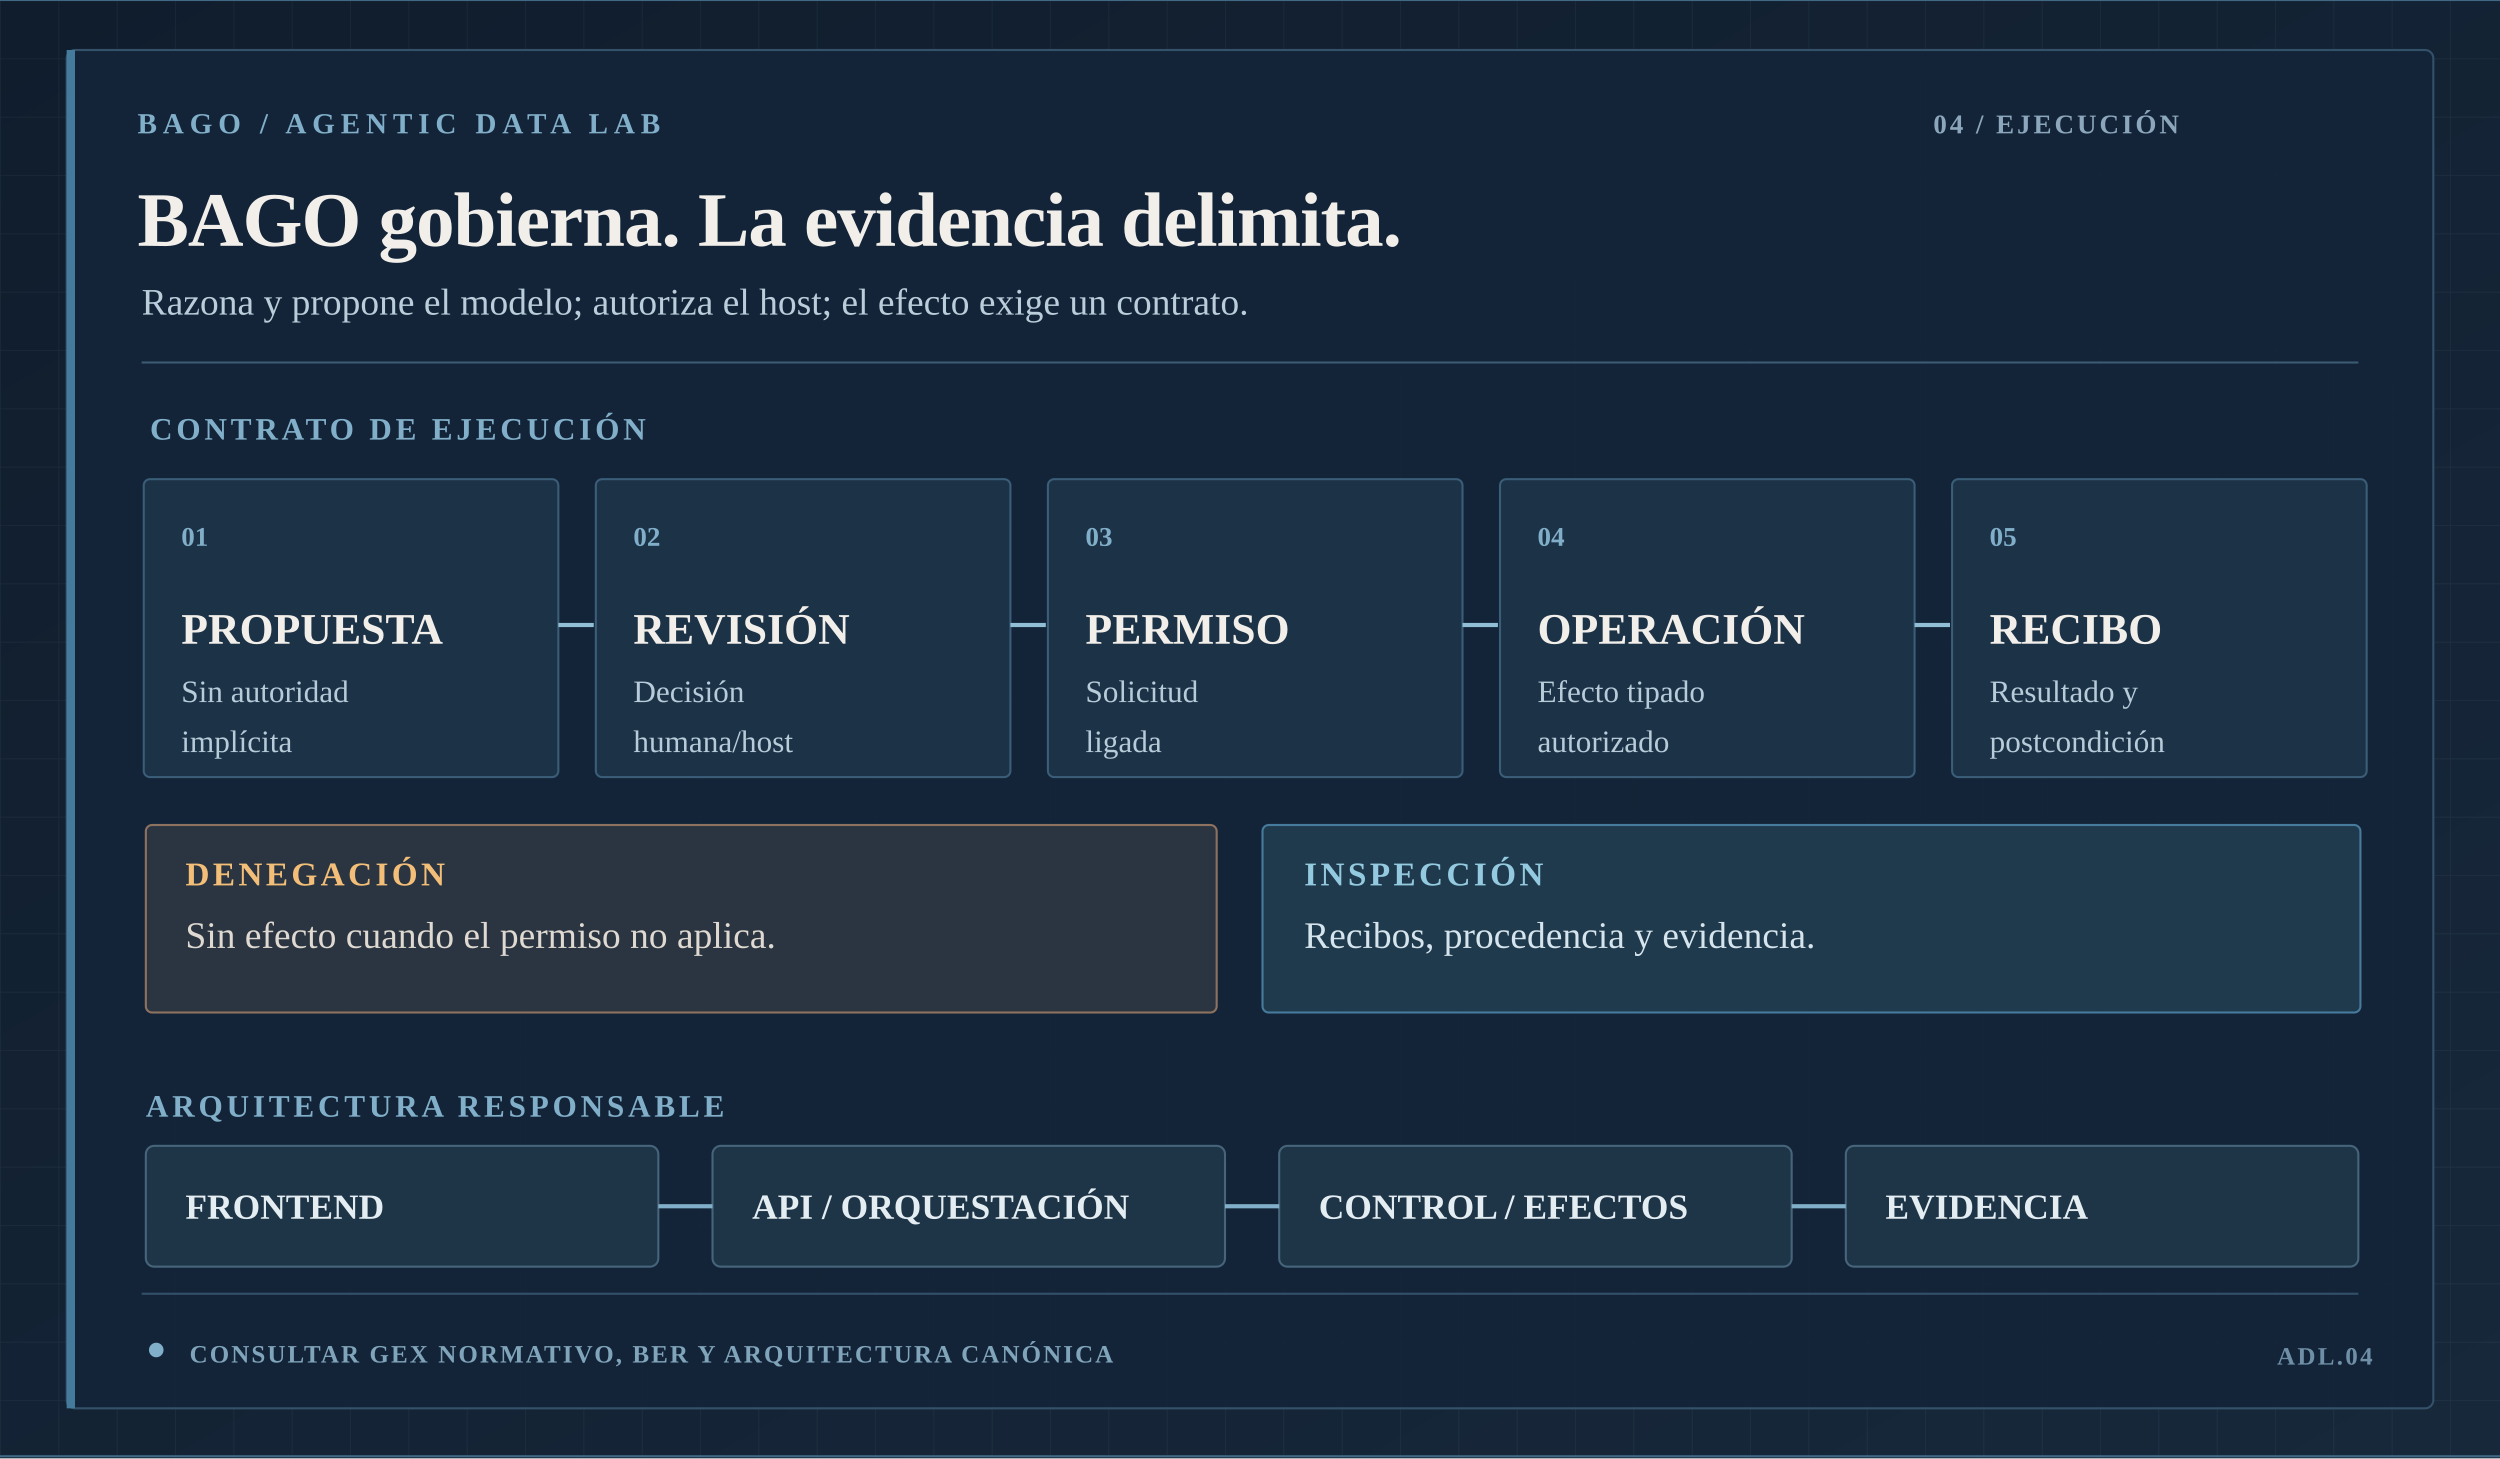
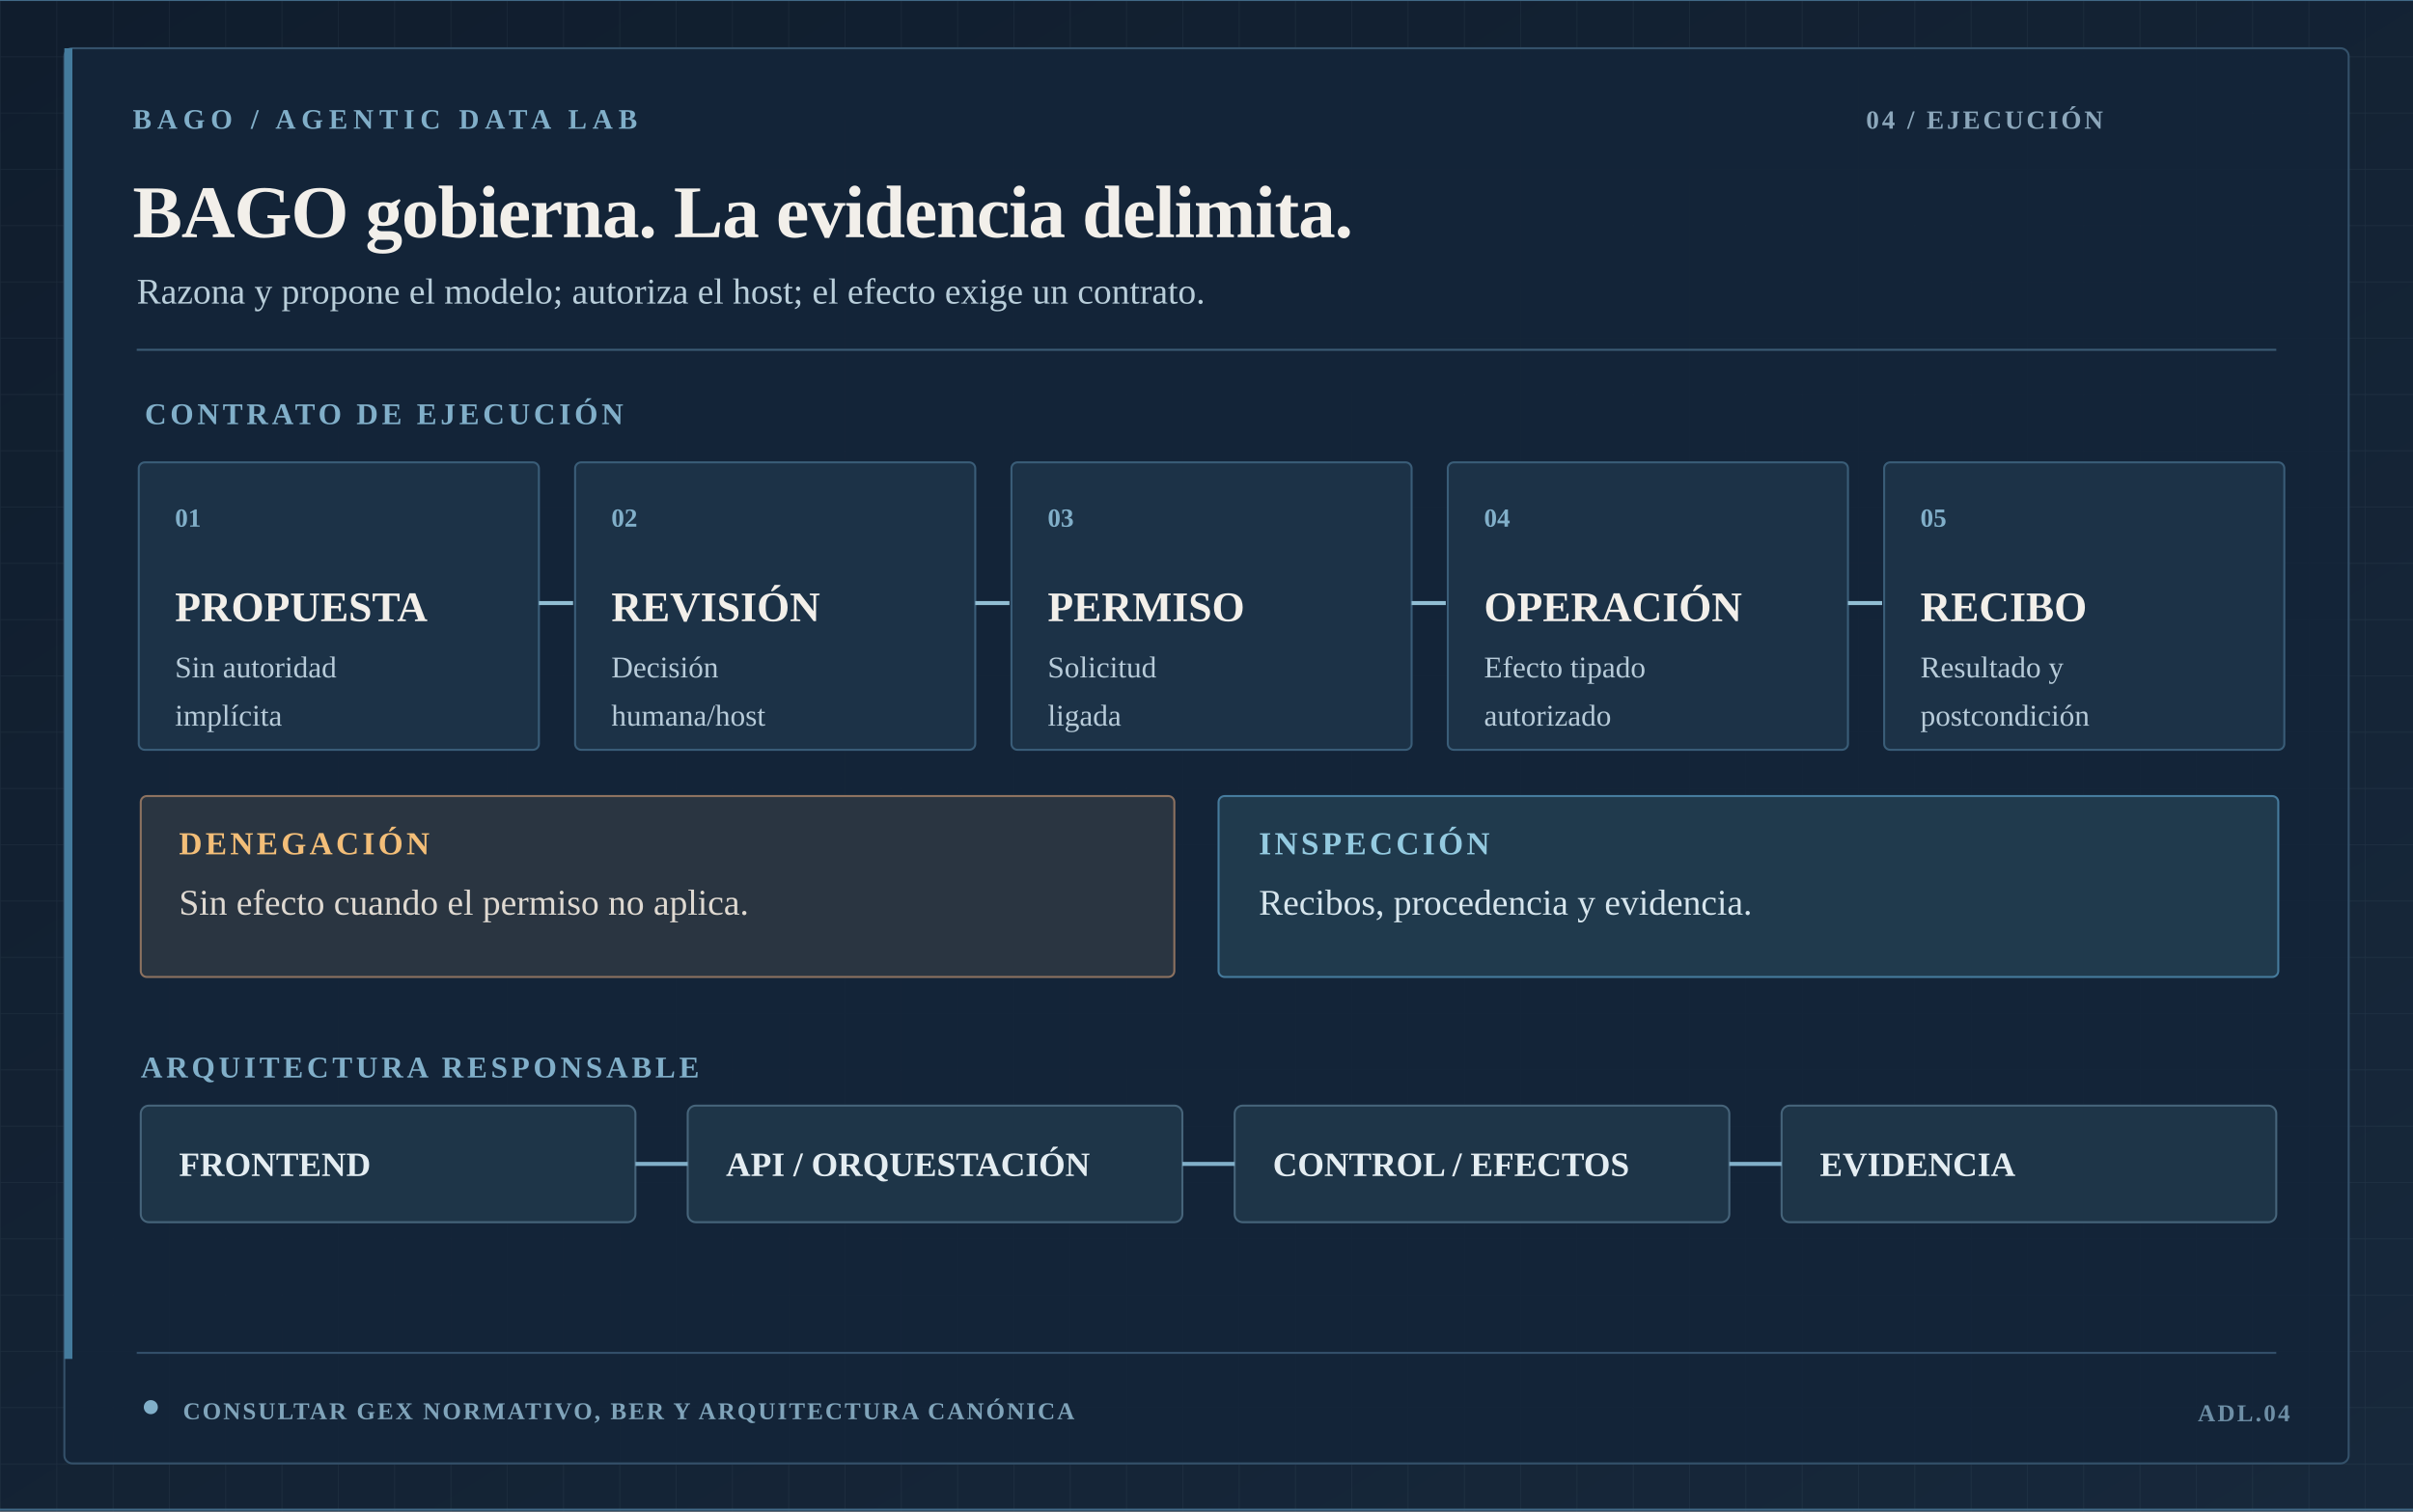
- <svg xmlns="http://www.w3.org/2000/svg" width="1200" height="700" viewBox="0 0 1200 700" role="img" aria-labelledby="ttl des">
+ <svg xmlns="http://www.w3.org/2000/svg" width="1200" height="752" viewBox="0 0 1200 752" role="img" aria-labelledby="ttl des">
  <defs>
    <linearGradient id="bg" x1="0" x2="1" y1="0" y2="1">
      <stop stop-color="#101d2d" />
      <stop offset="1" stop-color="#17283b" />
    </linearGradient>
    <pattern id="micro" width="28" height="28" patternUnits="userSpaceOnUse">
      <path d="M28 0H0V28" fill="none" stroke="#7C9CB3" stroke-opacity=".10" stroke-width=".7" />
    </pattern>
  </defs>
-   <rect width="1200" height="700" fill="url(#bg)" />
-   <rect width="1200" height="700" fill="url(#micro)" />
-   <path d="M0 0H1200M0 699H1200" stroke="#416986" stroke-width="1" />
-   <rect x="32" y="24" width="1136" height="652" rx="4" fill="#142539" fill-opacity=".94" stroke="#34516A" />
+   <rect width="1200" height="752" fill="url(#bg)" />
+   <rect width="1200" height="752" fill="url(#micro)" />
+   <path d="M0 0H1200M0 751H1200" stroke="#416986" stroke-width="1" />
+   <rect x="32" y="24" width="1136" height="704" rx="4" fill="#142539" fill-opacity=".94" stroke="#34516A" />
  <rect x="32" y="24" width="4" height="652" fill="#447B9D" />
  <text x="66" y="64" fill="#81AFC9" font-size="14" font-weight="750" letter-spacing="2.8">BAGO   /   AGENTIC DATA LAB</text>
  <text x="928" y="64" fill="#8CA7BB" font-size="13" font-weight="650" letter-spacing="1.4">04  /  EJECUCIÓN</text>
  <text x="66" y="118" fill="#F2EFEA" font-size="37" font-weight="650" letter-spacing="-0.5">BAGO gobierna. La evidencia delimita.</text>
  <text x="68" y="151" fill="#B9CEDA" font-size="18" font-weight="400" letter-spacing="0">Razona y propone el modelo; autoriza el host; el efecto exige un contrato.</text>
  <path d="M68 174L1132 174" stroke="#3B5B74" stroke-width="1" fill="none" />
  <text x="72" y="211" fill="#81AFC9" font-size="15" font-weight="750" letter-spacing="1.8">CONTRATO DE EJECUCIÓN</text>
  <rect x="69" y="230" width="199" height="143" rx="3" fill="#1C3247" stroke="#3A5D78" stroke-width="1" />
  <text x="87" y="262" fill="#81AFC9" font-size="13" font-weight="700" letter-spacing="0">01</text>
  <text x="87" y="309" fill="#F2EFEA" font-size="21" font-weight="650" letter-spacing="0">PROPUESTA</text>
  <text x="87" y="337" fill="#B7CBD9" font-size="15" font-weight="450" letter-spacing="0">Sin autoridad</text>
  <text x="87" y="361" fill="#B7CBD9" font-size="15" font-weight="450" letter-spacing="0">implícita</text>
  <rect x="286" y="230" width="199" height="143" rx="3" fill="#1C3247" stroke="#3A5D78" stroke-width="1" />
  <text x="304" y="262" fill="#81AFC9" font-size="13" font-weight="700" letter-spacing="0">02</text>
  <text x="304" y="309" fill="#F2EFEA" font-size="21" font-weight="650" letter-spacing="0">REVISIÓN</text>
  <text x="304" y="337" fill="#B7CBD9" font-size="15" font-weight="450" letter-spacing="0">Decisión</text>
  <text x="304" y="361" fill="#B7CBD9" font-size="15" font-weight="450" letter-spacing="0">humana/host</text>
  <rect x="503" y="230" width="199" height="143" rx="3" fill="#1C3247" stroke="#3A5D78" stroke-width="1" />
  <text x="521" y="262" fill="#81AFC9" font-size="13" font-weight="700" letter-spacing="0">03</text>
  <text x="521" y="309" fill="#F2EFEA" font-size="21" font-weight="650" letter-spacing="0">PERMISO</text>
  <text x="521" y="337" fill="#B7CBD9" font-size="15" font-weight="450" letter-spacing="0">Solicitud</text>
  <text x="521" y="361" fill="#B7CBD9" font-size="15" font-weight="450" letter-spacing="0">ligada</text>
  <rect x="720" y="230" width="199" height="143" rx="3" fill="#1C3247" stroke="#3A5D78" stroke-width="1" />
  <text x="738" y="262" fill="#81AFC9" font-size="13" font-weight="700" letter-spacing="0">04</text>
  <text x="738" y="309" fill="#F2EFEA" font-size="21" font-weight="650" letter-spacing="0">OPERACIÓN</text>
  <text x="738" y="337" fill="#B7CBD9" font-size="15" font-weight="450" letter-spacing="0">Efecto tipado</text>
  <text x="738" y="361" fill="#B7CBD9" font-size="15" font-weight="450" letter-spacing="0">autorizado</text>
  <rect x="937" y="230" width="199" height="143" rx="3" fill="#1C3247" stroke="#3A5D78" stroke-width="1" />
  <text x="955" y="262" fill="#81AFC9" font-size="13" font-weight="700" letter-spacing="0">05</text>
  <text x="955" y="309" fill="#F2EFEA" font-size="21" font-weight="650" letter-spacing="0">RECIBO</text>
  <text x="955" y="337" fill="#B7CBD9" font-size="15" font-weight="450" letter-spacing="0">Resultado y</text>
  <text x="955" y="361" fill="#B7CBD9" font-size="15" font-weight="450" letter-spacing="0">postcondición</text>
  <path d="M268 300L285 300" stroke="#91BED4" stroke-width="2" fill="none" />
  <path d="M485 300L502 300" stroke="#91BED4" stroke-width="2" fill="none" />
  <path d="M702 300L719 300" stroke="#91BED4" stroke-width="2" fill="none" />
  <path d="M919 300L936 300" stroke="#91BED4" stroke-width="2" fill="none" />
  <rect x="70" y="396" width="514" height="90" rx="3" fill="#2A3541" stroke="#8D7260" stroke-width="1" />
  <text x="89" y="425" fill="#F3BE78" font-size="16" font-weight="750" letter-spacing="1.6">DENEGACIÓN</text>
  <text x="89" y="455" fill="#DFD9D1" font-size="18" font-weight="450" letter-spacing="0">Sin efecto cuando el permiso no aplica.</text>
  <rect x="606" y="396" width="527" height="90" rx="3" fill="#203A4D" stroke="#467B9D" stroke-width="1" />
  <text x="626" y="425" fill="#94CAE0" font-size="16" font-weight="750" letter-spacing="1.6">INSPECCIÓN</text>
  <text x="626" y="455" fill="#D6E5ED" font-size="18" font-weight="450" letter-spacing="0">Recibos, procedencia y evidencia.</text>
  <text x="70" y="536" fill="#81AFC9" font-size="15" font-weight="750" letter-spacing="1.8">ARQUITECTURA RESPONSABLE</text>
  <rect x="70" y="550" width="246" height="58" rx="4" fill="#1E3548" stroke="#46647A" stroke-width="1" />
  <text x="89" y="585" fill="#E4EDF2" font-size="17" font-weight="650" letter-spacing="0">FRONTEND</text>
  <rect x="342" y="550" width="246" height="58" rx="4" fill="#1E3548" stroke="#46647A" stroke-width="1" />
  <text x="361" y="585" fill="#E4EDF2" font-size="17" font-weight="650" letter-spacing="0">API / ORQUESTACIÓN</text>
  <rect x="614" y="550" width="246" height="58" rx="4" fill="#1E3548" stroke="#46647A" stroke-width="1" />
  <text x="633" y="585" fill="#E4EDF2" font-size="17" font-weight="650" letter-spacing="0">CONTROL / EFECTOS</text>
  <rect x="886" y="550" width="246" height="58" rx="4" fill="#1E3548" stroke="#46647A" stroke-width="1" />
  <text x="905" y="585" fill="#E4EDF2" font-size="17" font-weight="650" letter-spacing="0">EVIDENCIA</text>
  <path d="M316 579L342 579" stroke="#81AFC9" stroke-width="2" fill="none" />
  <path d="M588 579L614 579" stroke="#81AFC9" stroke-width="2" fill="none" />
  <path d="M860 579L886 579" stroke="#81AFC9" stroke-width="2" fill="none" />
-   <path d="M68 621L1132 621" stroke="#33506A" stroke-width="1" fill="none" />
-   <circle cx="75" cy="648" r="3.5" fill="#81AFC9" />
-   <text x="91" y="654" fill="#80A4BA" font-size="12" font-weight="650" letter-spacing="1">CONSULTAR GEX NORMATIVO, BER Y ARQUITECTURA CANÓNICA</text>
-   <text x="1093" y="655" fill="#6E8FA6" font-size="12" font-weight="650" letter-spacing="1.1">ADL.04</text>
+   <path d="M68 673L1132 673" stroke="#33506A" stroke-width="1" fill="none" />
+   <circle cx="75" cy="700" r="3.5" fill="#81AFC9" />
+   <text x="91" y="706" fill="#80A4BA" font-size="12" font-weight="650" letter-spacing="1">CONSULTAR GEX NORMATIVO, BER Y ARQUITECTURA CANÓNICA</text>
+   <text x="1093" y="707" fill="#6E8FA6" font-size="12" font-weight="650" letter-spacing="1.1">ADL.04</text>
</svg>
